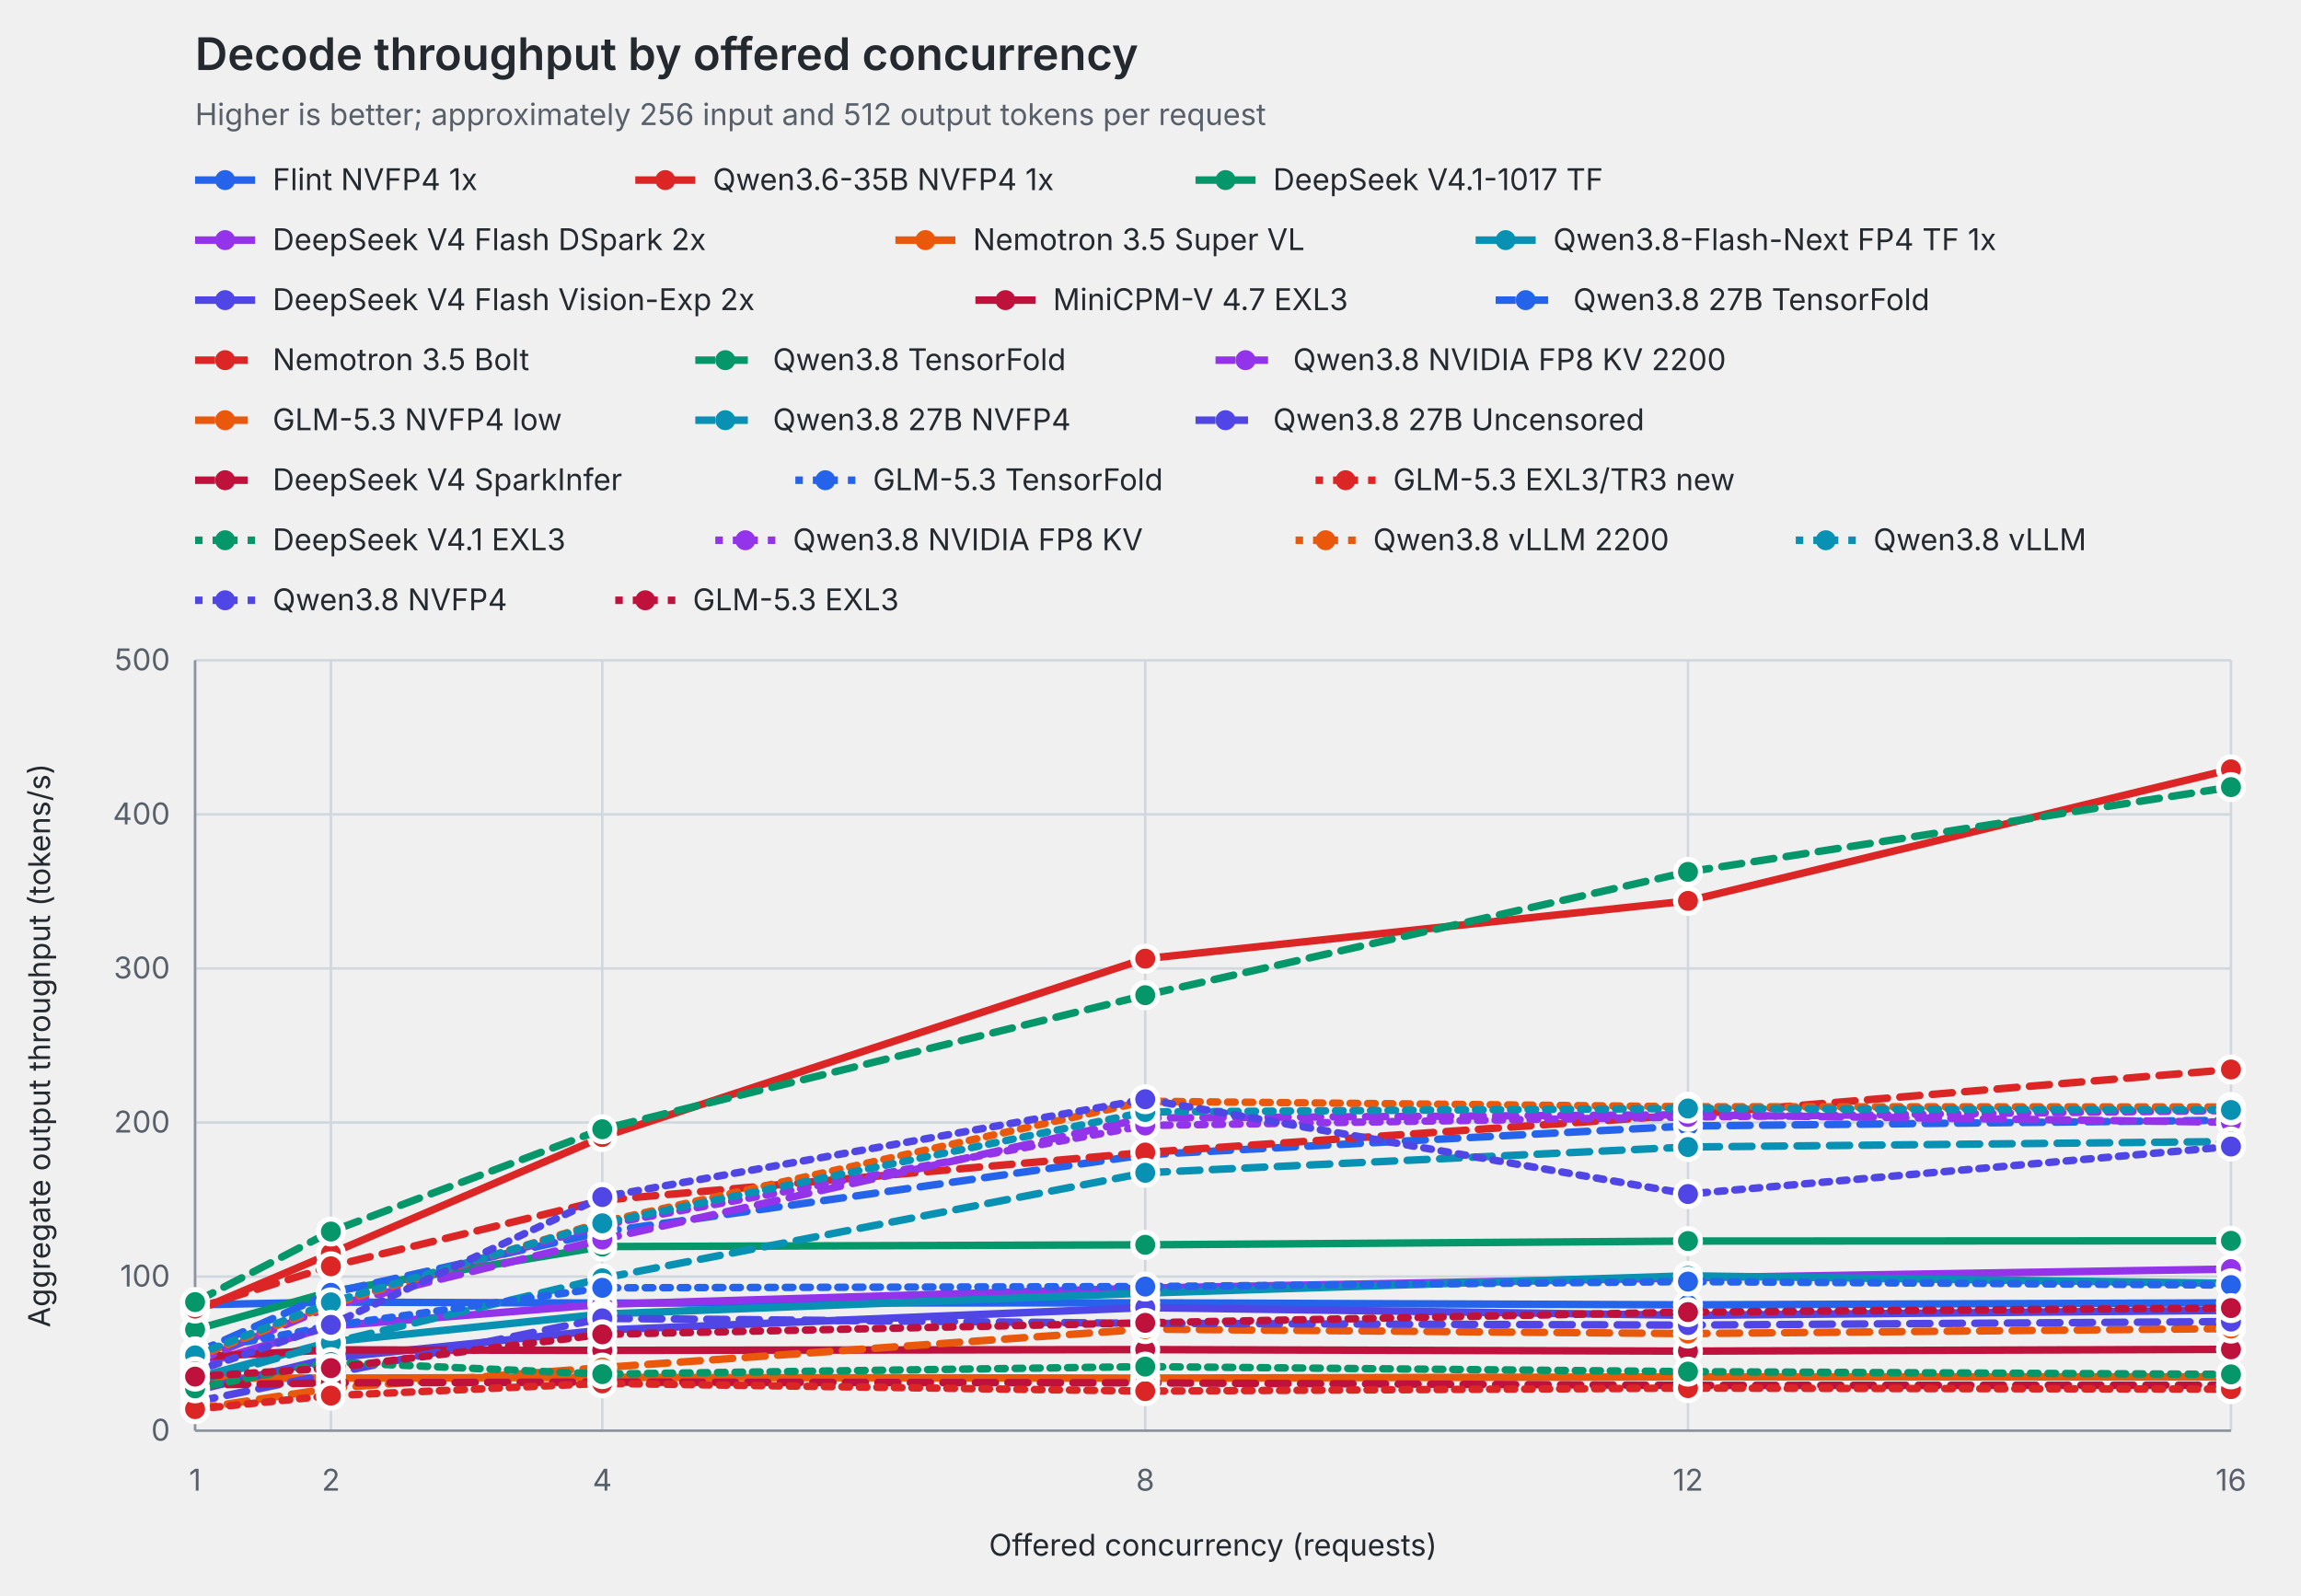
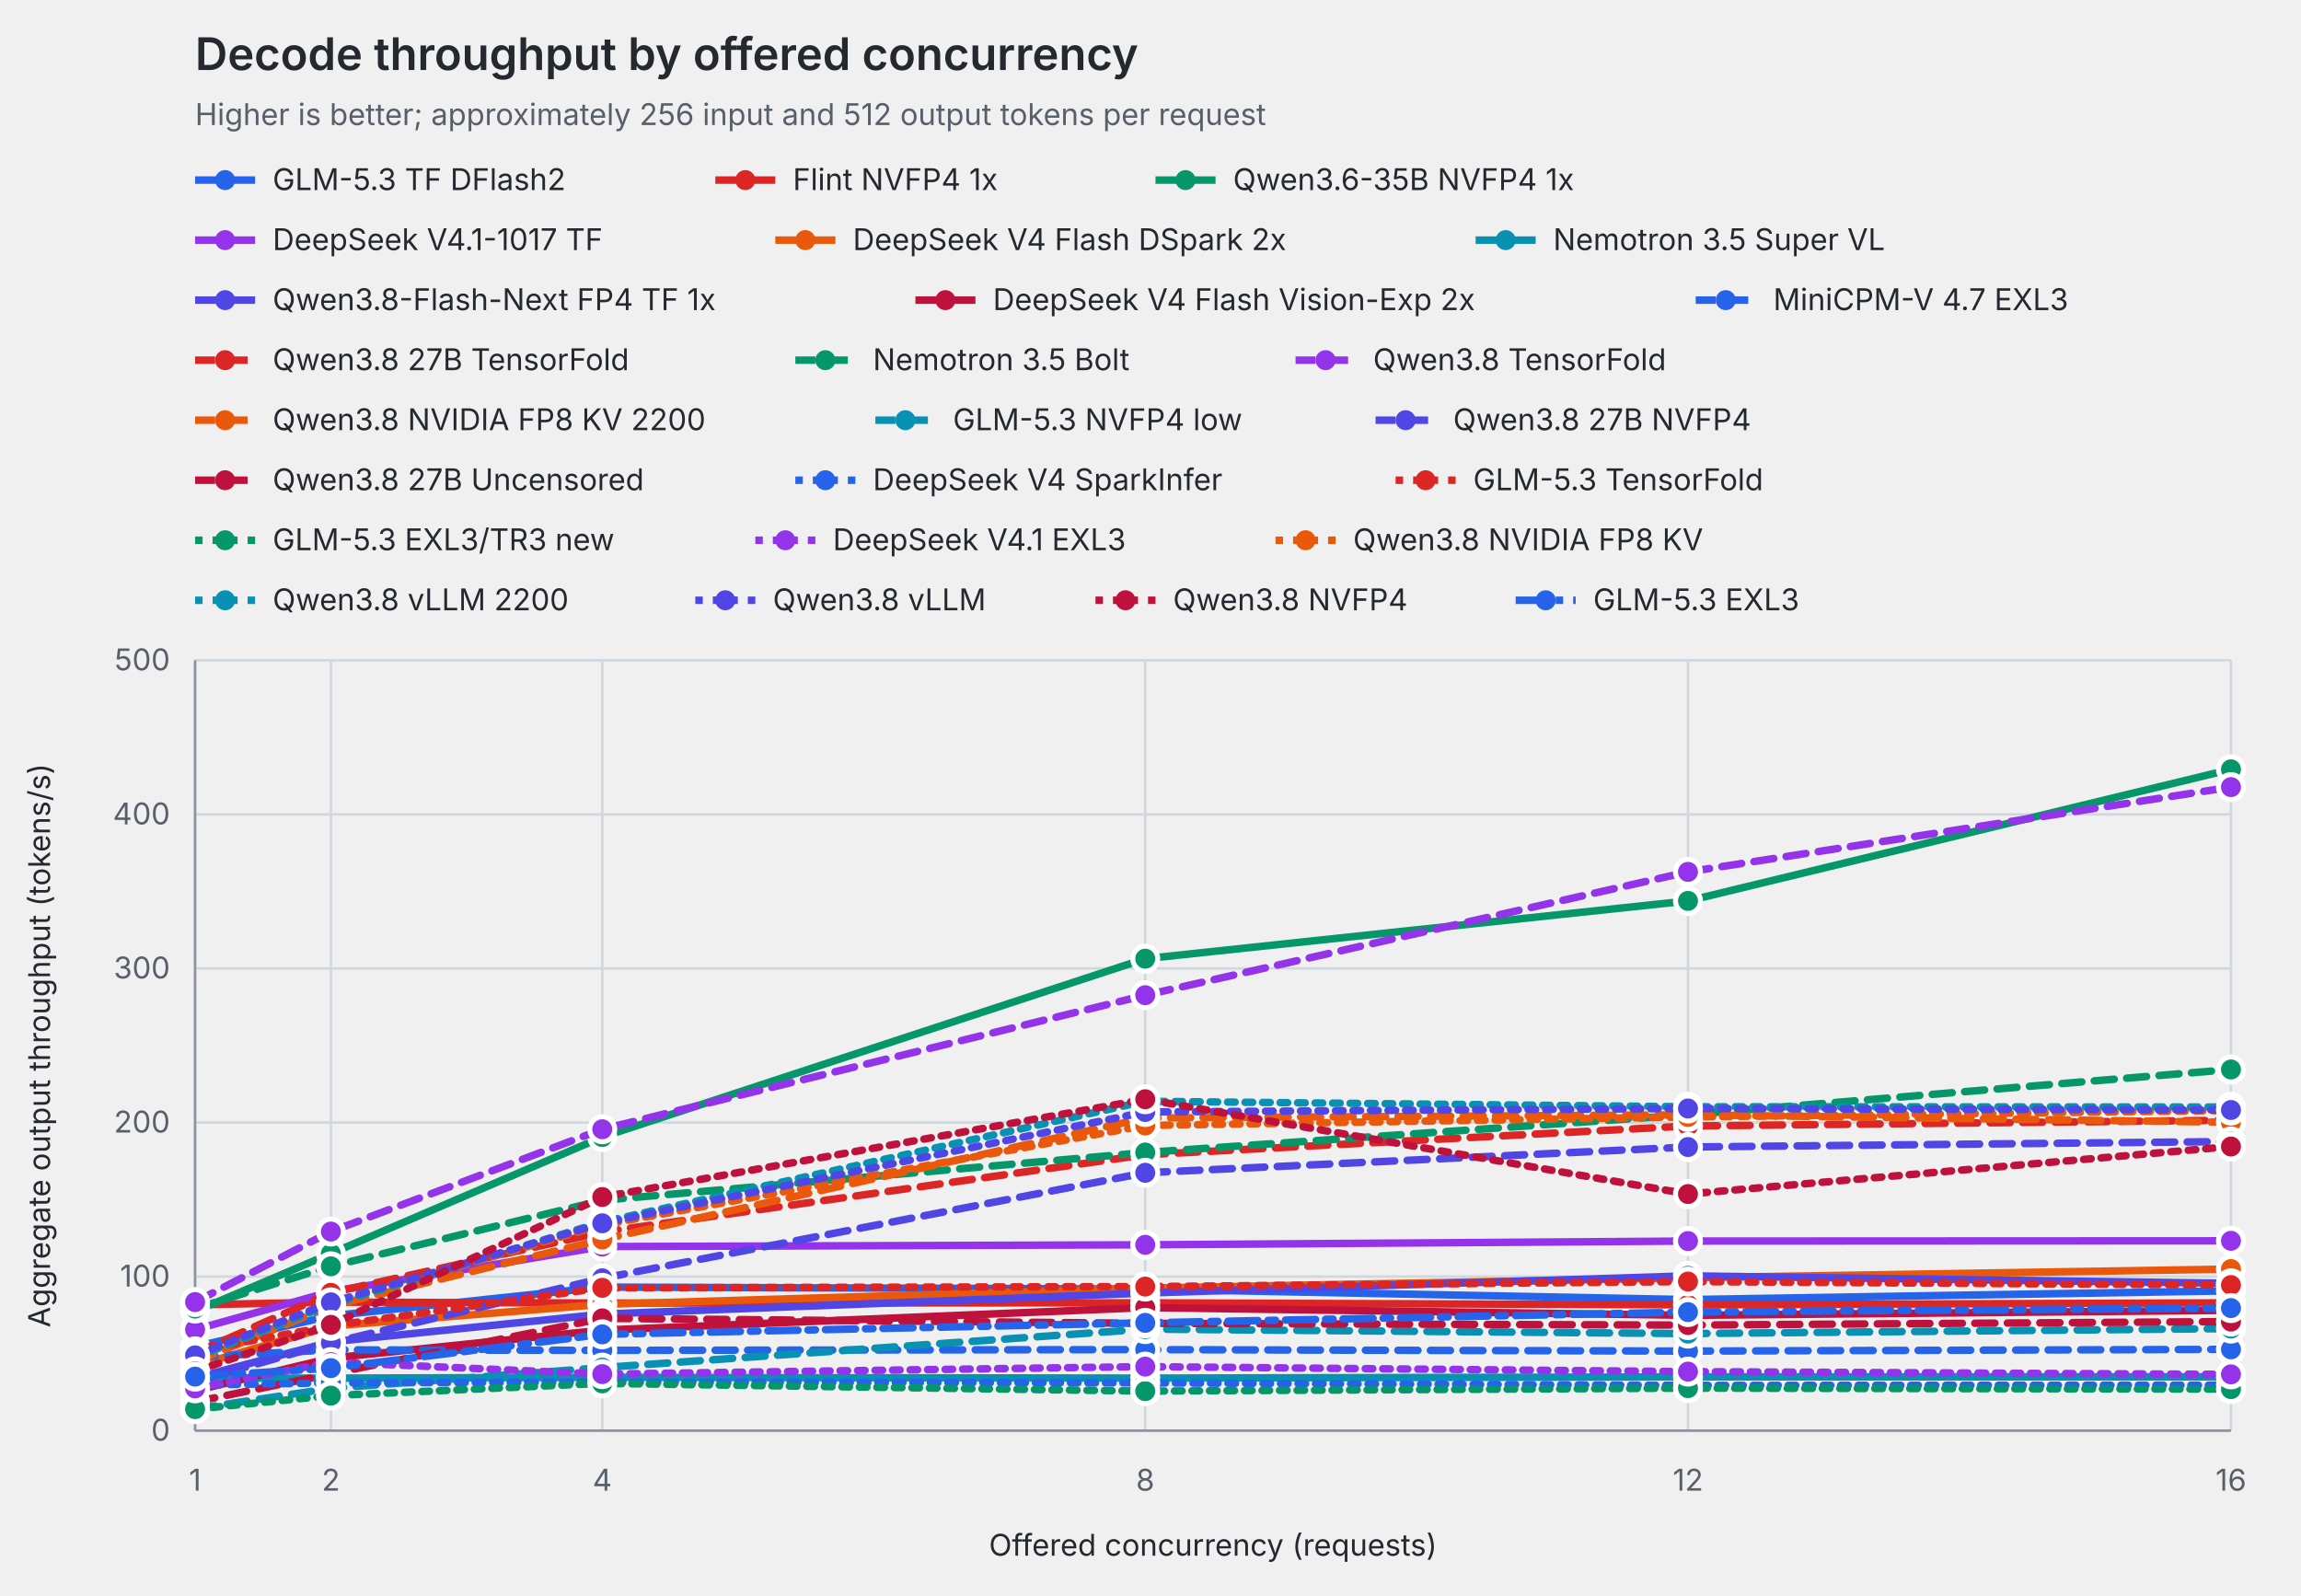
<svg xmlns="http://www.w3.org/2000/svg" width="920" height="638" viewBox="0 0 920 638" role="img" aria-labelledby="title desc">
  <style>
    :root { color-scheme: light dark; }
    text { font-family: ui-sans-serif, system-ui, -apple-system, BlinkMacSystemFont, "Segoe UI", sans-serif; fill: #24292f; font-size: 12px; }
    .title { font-size: 18px; font-weight: 600; }
    .subtitle, .tick { fill: #57606a; }
    .grid { stroke: #d0d7de; stroke-width: 1; }
    .axis { stroke: #8c959f; stroke-width: 1; }
    .series { fill: none; stroke-width: 3; stroke-linejoin: round; stroke-linecap: round; }
    .marker { stroke: #ffffff; stroke-width: 2; }
    @media (prefers-color-scheme: dark) {
      text { fill: #f0f6fc; }
      .subtitle, .tick { fill: #8c959f; }
      .grid { stroke: #30363d; }
      .axis { stroke: #6e7681; }
      .marker { stroke: #0d1117; }
    }
  </style>
  <text class="title" x="78" y="28">Decode throughput by offered concurrency</text>
  <text class="subtitle" x="78" y="50">Higher is better; approximately 256 input and 512 output tokens per request</text>
  <line x1="78" y1="72" x2="102" y2="72" stroke="#2563eb" stroke-width="3" stroke-dasharray="" />
  <circle cx="90" cy="72" r="4" fill="#2563eb" />
-   <text x="109" y="76">Flint NVFP4 1x</text>
-   <line x1="254" y1="72" x2="278" y2="72" stroke="#dc2626" stroke-width="3" stroke-dasharray="" />
-   <circle cx="266" cy="72" r="4" fill="#dc2626" />
-   <text x="285" y="76">Qwen3.6-35B NVFP4 1x</text>
-   <line x1="478" y1="72" x2="502" y2="72" stroke="#059669" stroke-width="3" stroke-dasharray="" />
-   <circle cx="490" cy="72" r="4" fill="#059669" />
-   <text x="509" y="76">DeepSeek V4.1-1017 TF</text>
+   <text x="109" y="76">GLM-5.3 TF DFlash2</text>
+   <line x1="286" y1="72" x2="310" y2="72" stroke="#dc2626" stroke-width="3" stroke-dasharray="" />
+   <circle cx="298" cy="72" r="4" fill="#dc2626" />
+   <text x="317" y="76">Flint NVFP4 1x</text>
+   <line x1="462" y1="72" x2="486" y2="72" stroke="#059669" stroke-width="3" stroke-dasharray="" />
+   <circle cx="474" cy="72" r="4" fill="#059669" />
+   <text x="493" y="76">Qwen3.6-35B NVFP4 1x</text>
  <line x1="78" y1="96" x2="102" y2="96" stroke="#9333ea" stroke-width="3" stroke-dasharray="" />
  <circle cx="90" cy="96" r="4" fill="#9333ea" />
-   <text x="109" y="100">DeepSeek V4 Flash DSpark 2x</text>
-   <line x1="358" y1="96" x2="382" y2="96" stroke="#ea580c" stroke-width="3" stroke-dasharray="" />
-   <circle cx="370" cy="96" r="4" fill="#ea580c" />
-   <text x="389" y="100">Nemotron 3.5 Super VL</text>
+   <text x="109" y="100">DeepSeek V4.1-1017 TF</text>
+   <line x1="310" y1="96" x2="334" y2="96" stroke="#ea580c" stroke-width="3" stroke-dasharray="" />
+   <circle cx="322" cy="96" r="4" fill="#ea580c" />
+   <text x="341" y="100">DeepSeek V4 Flash DSpark 2x</text>
  <line x1="590" y1="96" x2="614" y2="96" stroke="#0891b2" stroke-width="3" stroke-dasharray="" />
  <circle cx="602" cy="96" r="4" fill="#0891b2" />
-   <text x="621" y="100">Qwen3.8-Flash-Next FP4 TF 1x</text>
+   <text x="621" y="100">Nemotron 3.5 Super VL</text>
  <line x1="78" y1="120" x2="102" y2="120" stroke="#4f46e5" stroke-width="3" stroke-dasharray="" />
  <circle cx="90" cy="120" r="4" fill="#4f46e5" />
-   <text x="109" y="124">DeepSeek V4 Flash Vision-Exp 2x</text>
-   <line x1="390" y1="120" x2="414" y2="120" stroke="#be123c" stroke-width="3" stroke-dasharray="" />
-   <circle cx="402" cy="120" r="4" fill="#be123c" />
-   <text x="421" y="124">MiniCPM-V 4.7 EXL3</text>
-   <line x1="598" y1="120" x2="622" y2="120" stroke="#2563eb" stroke-width="3" stroke-dasharray="8 5" />
-   <circle cx="610" cy="120" r="4" fill="#2563eb" />
-   <text x="629" y="124">Qwen3.8 27B TensorFold</text>
+   <text x="109" y="124">Qwen3.8-Flash-Next FP4 TF 1x</text>
+   <line x1="366" y1="120" x2="390" y2="120" stroke="#be123c" stroke-width="3" stroke-dasharray="" />
+   <circle cx="378" cy="120" r="4" fill="#be123c" />
+   <text x="397" y="124">DeepSeek V4 Flash Vision-Exp 2x</text>
+   <line x1="678" y1="120" x2="702" y2="120" stroke="#2563eb" stroke-width="3" stroke-dasharray="8 5" />
+   <circle cx="690" cy="120" r="4" fill="#2563eb" />
+   <text x="709" y="124">MiniCPM-V 4.7 EXL3</text>
  <line x1="78" y1="144" x2="102" y2="144" stroke="#dc2626" stroke-width="3" stroke-dasharray="8 5" />
  <circle cx="90" cy="144" r="4" fill="#dc2626" />
-   <text x="109" y="148">Nemotron 3.5 Bolt</text>
-   <line x1="278" y1="144" x2="302" y2="144" stroke="#059669" stroke-width="3" stroke-dasharray="8 5" />
-   <circle cx="290" cy="144" r="4" fill="#059669" />
-   <text x="309" y="148">Qwen3.8 TensorFold</text>
-   <line x1="486" y1="144" x2="510" y2="144" stroke="#9333ea" stroke-width="3" stroke-dasharray="8 5" />
-   <circle cx="498" cy="144" r="4" fill="#9333ea" />
-   <text x="517" y="148">Qwen3.8 NVIDIA FP8 KV 2200</text>
+   <text x="109" y="148">Qwen3.8 27B TensorFold</text>
+   <line x1="318" y1="144" x2="342" y2="144" stroke="#059669" stroke-width="3" stroke-dasharray="8 5" />
+   <circle cx="330" cy="144" r="4" fill="#059669" />
+   <text x="349" y="148">Nemotron 3.5 Bolt</text>
+   <line x1="518" y1="144" x2="542" y2="144" stroke="#9333ea" stroke-width="3" stroke-dasharray="8 5" />
+   <circle cx="530" cy="144" r="4" fill="#9333ea" />
+   <text x="549" y="148">Qwen3.8 TensorFold</text>
  <line x1="78" y1="168" x2="102" y2="168" stroke="#ea580c" stroke-width="3" stroke-dasharray="8 5" />
  <circle cx="90" cy="168" r="4" fill="#ea580c" />
-   <text x="109" y="172">GLM-5.3 NVFP4 low</text>
-   <line x1="278" y1="168" x2="302" y2="168" stroke="#0891b2" stroke-width="3" stroke-dasharray="8 5" />
-   <circle cx="290" cy="168" r="4" fill="#0891b2" />
-   <text x="309" y="172">Qwen3.8 27B NVFP4</text>
-   <line x1="478" y1="168" x2="502" y2="168" stroke="#4f46e5" stroke-width="3" stroke-dasharray="8 5" />
-   <circle cx="490" cy="168" r="4" fill="#4f46e5" />
-   <text x="509" y="172">Qwen3.8 27B Uncensored</text>
+   <text x="109" y="172">Qwen3.8 NVIDIA FP8 KV 2200</text>
+   <line x1="350" y1="168" x2="374" y2="168" stroke="#0891b2" stroke-width="3" stroke-dasharray="8 5" />
+   <circle cx="362" cy="168" r="4" fill="#0891b2" />
+   <text x="381" y="172">GLM-5.3 NVFP4 low</text>
+   <line x1="550" y1="168" x2="574" y2="168" stroke="#4f46e5" stroke-width="3" stroke-dasharray="8 5" />
+   <circle cx="562" cy="168" r="4" fill="#4f46e5" />
+   <text x="581" y="172">Qwen3.8 27B NVFP4</text>
  <line x1="78" y1="192" x2="102" y2="192" stroke="#be123c" stroke-width="3" stroke-dasharray="8 5" />
  <circle cx="90" cy="192" r="4" fill="#be123c" />
-   <text x="109" y="196">DeepSeek V4 SparkInfer</text>
+   <text x="109" y="196">Qwen3.8 27B Uncensored</text>
  <line x1="318" y1="192" x2="342" y2="192" stroke="#2563eb" stroke-width="3" stroke-dasharray="3 4" />
  <circle cx="330" cy="192" r="4" fill="#2563eb" />
-   <text x="349" y="196">GLM-5.3 TensorFold</text>
-   <line x1="526" y1="192" x2="550" y2="192" stroke="#dc2626" stroke-width="3" stroke-dasharray="3 4" />
-   <circle cx="538" cy="192" r="4" fill="#dc2626" />
-   <text x="557" y="196">GLM-5.3 EXL3/TR3 new</text>
+   <text x="349" y="196">DeepSeek V4 SparkInfer</text>
+   <line x1="558" y1="192" x2="582" y2="192" stroke="#dc2626" stroke-width="3" stroke-dasharray="3 4" />
+   <circle cx="570" cy="192" r="4" fill="#dc2626" />
+   <text x="589" y="196">GLM-5.3 TensorFold</text>
  <line x1="78" y1="216" x2="102" y2="216" stroke="#059669" stroke-width="3" stroke-dasharray="3 4" />
  <circle cx="90" cy="216" r="4" fill="#059669" />
-   <text x="109" y="220">DeepSeek V4.1 EXL3</text>
-   <line x1="286" y1="216" x2="310" y2="216" stroke="#9333ea" stroke-width="3" stroke-dasharray="3 4" />
-   <circle cx="298" cy="216" r="4" fill="#9333ea" />
-   <text x="317" y="220">Qwen3.8 NVIDIA FP8 KV</text>
-   <line x1="518" y1="216" x2="542" y2="216" stroke="#ea580c" stroke-width="3" stroke-dasharray="3 4" />
-   <circle cx="530" cy="216" r="4" fill="#ea580c" />
-   <text x="549" y="220">Qwen3.8 vLLM 2200</text>
-   <line x1="718" y1="216" x2="742" y2="216" stroke="#0891b2" stroke-width="3" stroke-dasharray="3 4" />
-   <circle cx="730" cy="216" r="4" fill="#0891b2" />
-   <text x="749" y="220">Qwen3.8 vLLM</text>
-   <line x1="78" y1="240" x2="102" y2="240" stroke="#4f46e5" stroke-width="3" stroke-dasharray="3 4" />
-   <circle cx="90" cy="240" r="4" fill="#4f46e5" />
-   <text x="109" y="244">Qwen3.8 NVFP4</text>
-   <line x1="246" y1="240" x2="270" y2="240" stroke="#be123c" stroke-width="3" stroke-dasharray="3 4" />
-   <circle cx="258" cy="240" r="4" fill="#be123c" />
-   <text x="277" y="244">GLM-5.3 EXL3</text>
+   <text x="109" y="220">GLM-5.3 EXL3/TR3 new</text>
+   <line x1="302" y1="216" x2="326" y2="216" stroke="#9333ea" stroke-width="3" stroke-dasharray="3 4" />
+   <circle cx="314" cy="216" r="4" fill="#9333ea" />
+   <text x="333" y="220">DeepSeek V4.1 EXL3</text>
+   <line x1="510" y1="216" x2="534" y2="216" stroke="#ea580c" stroke-width="3" stroke-dasharray="3 4" />
+   <circle cx="522" cy="216" r="4" fill="#ea580c" />
+   <text x="541" y="220">Qwen3.8 NVIDIA FP8 KV</text>
+   <line x1="78" y1="240" x2="102" y2="240" stroke="#0891b2" stroke-width="3" stroke-dasharray="3 4" />
+   <circle cx="90" cy="240" r="4" fill="#0891b2" />
+   <text x="109" y="244">Qwen3.8 vLLM 2200</text>
+   <line x1="278" y1="240" x2="302" y2="240" stroke="#4f46e5" stroke-width="3" stroke-dasharray="3 4" />
+   <circle cx="290" cy="240" r="4" fill="#4f46e5" />
+   <text x="309" y="244">Qwen3.8 vLLM</text>
+   <line x1="438" y1="240" x2="462" y2="240" stroke="#be123c" stroke-width="3" stroke-dasharray="3 4" />
+   <circle cx="450" cy="240" r="4" fill="#be123c" />
+   <text x="469" y="244">Qwen3.8 NVFP4</text>
+   <line x1="606" y1="240" x2="630" y2="240" stroke="#2563eb" stroke-width="3" stroke-dasharray="12 4 3 4" />
+   <circle cx="618" cy="240" r="4" fill="#2563eb" />
+   <text x="637" y="244">GLM-5.3 EXL3</text>
  <line class="grid" x1="78" y1="572.0" x2="892" y2="572.0" />
  <text class="tick" x="68" y="576.0" text-anchor="end">0</text>
  <line class="grid" x1="78" y1="510.4" x2="892" y2="510.4" />
  <text class="tick" x="68" y="514.4" text-anchor="end">100</text>
  <line class="grid" x1="78" y1="448.8" x2="892" y2="448.8" />
  <text class="tick" x="68" y="452.8" text-anchor="end">200</text>
  <line class="grid" x1="78" y1="387.2" x2="892" y2="387.2" />
  <text class="tick" x="68" y="391.2" text-anchor="end">300</text>
  <line class="grid" x1="78" y1="325.6" x2="892" y2="325.6" />
  <text class="tick" x="68" y="329.6" text-anchor="end">400</text>
  <line class="grid" x1="78" y1="264.0" x2="892" y2="264.0" />
  <text class="tick" x="68" y="268.0" text-anchor="end">500</text>
  <line class="grid" x1="78.0" y1="264" x2="78.0" y2="572" />
  <text class="tick" x="78.0" y="596" text-anchor="middle">1</text>
  <line class="grid" x1="132.3" y1="264" x2="132.3" y2="572" />
  <text class="tick" x="132.3" y="596" text-anchor="middle">2</text>
  <line class="grid" x1="240.8" y1="264" x2="240.8" y2="572" />
  <text class="tick" x="240.8" y="596" text-anchor="middle">4</text>
  <line class="grid" x1="457.9" y1="264" x2="457.9" y2="572" />
  <text class="tick" x="457.9" y="596" text-anchor="middle">8</text>
  <line class="grid" x1="674.9" y1="264" x2="674.9" y2="572" />
  <text class="tick" x="674.9" y="596" text-anchor="middle">12</text>
  <line class="grid" x1="892.0" y1="264" x2="892.0" y2="572" />
  <text class="tick" x="892.0" y="596" text-anchor="middle">16</text>
  <line class="axis" x1="78" y1="572" x2="892" y2="572" />
  <line class="axis" x1="78" y1="264" x2="78" y2="572" />
  <text x="485.0" y="622" text-anchor="middle">Offered concurrency (requests)</text>
  <text transform="translate(20 418.0) rotate(-90)" text-anchor="middle">Aggregate output throughput (tokens/s)</text>
-   <path class="series" d="M 78.0 521.7 L 132.3 520.6 L 240.8 521.0 L 457.9 520.9 L 674.9 521.7 L 892.0 520.9" stroke="#2563eb" stroke-dasharray="" />
-   <circle class="marker" cx="78.0" cy="521.7" r="5" fill="#2563eb" />
-   <circle class="marker" cx="132.3" cy="520.6" r="5" fill="#2563eb" />
-   <circle class="marker" cx="240.8" cy="521.0" r="5" fill="#2563eb" />
-   <circle class="marker" cx="457.9" cy="520.9" r="5" fill="#2563eb" />
-   <circle class="marker" cx="674.9" cy="521.7" r="5" fill="#2563eb" />
-   <circle class="marker" cx="892.0" cy="520.9" r="5" fill="#2563eb" />
-   <path class="series" d="M 78.0 524.3 L 132.3 501.2 L 240.8 454.6 L 457.9 383.3 L 674.9 360.2 L 892.0 307.6" stroke="#dc2626" stroke-dasharray="" />
-   <circle class="marker" cx="78.0" cy="524.3" r="5" fill="#dc2626" />
-   <circle class="marker" cx="132.3" cy="501.2" r="5" fill="#dc2626" />
-   <circle class="marker" cx="240.8" cy="454.6" r="5" fill="#dc2626" />
-   <circle class="marker" cx="457.9" cy="383.3" r="5" fill="#dc2626" />
-   <circle class="marker" cx="674.9" cy="360.2" r="5" fill="#dc2626" />
-   <circle class="marker" cx="892.0" cy="307.6" r="5" fill="#dc2626" />
-   <path class="series" d="M 78.0 531.6 L 132.3 516.4 L 240.8 498.4 L 457.9 497.7 L 674.9 496.2 L 892.0 496.1" stroke="#059669" stroke-dasharray="" />
-   <circle class="marker" cx="78.0" cy="531.6" r="5" fill="#059669" />
-   <circle class="marker" cx="132.3" cy="516.4" r="5" fill="#059669" />
-   <circle class="marker" cx="240.8" cy="498.4" r="5" fill="#059669" />
-   <circle class="marker" cx="457.9" cy="497.7" r="5" fill="#059669" />
-   <circle class="marker" cx="674.9" cy="496.2" r="5" fill="#059669" />
-   <circle class="marker" cx="892.0" cy="496.1" r="5" fill="#059669" />
-   <path class="series" d="M 78.0 546.1 L 132.3 530.2 L 240.8 521.5 L 457.9 515.0 L 674.9 510.9 L 892.0 507.4" stroke="#9333ea" stroke-dasharray="" />
-   <circle class="marker" cx="78.0" cy="546.1" r="5" fill="#9333ea" />
-   <circle class="marker" cx="132.3" cy="530.2" r="5" fill="#9333ea" />
-   <circle class="marker" cx="240.8" cy="521.5" r="5" fill="#9333ea" />
-   <circle class="marker" cx="457.9" cy="515.0" r="5" fill="#9333ea" />
-   <circle class="marker" cx="674.9" cy="510.9" r="5" fill="#9333ea" />
-   <circle class="marker" cx="892.0" cy="507.4" r="5" fill="#9333ea" />
-   <path class="series" d="M 78.0 551.0 L 132.3 551.0 L 240.8 550.7 L 457.9 551.0 L 674.9 550.5 L 892.0 550.5" stroke="#ea580c" stroke-dasharray="" />
-   <circle class="marker" cx="78.0" cy="551.0" r="5" fill="#ea580c" />
-   <circle class="marker" cx="132.3" cy="551.0" r="5" fill="#ea580c" />
-   <circle class="marker" cx="240.8" cy="550.7" r="5" fill="#ea580c" />
-   <circle class="marker" cx="457.9" cy="551.0" r="5" fill="#ea580c" />
-   <circle class="marker" cx="674.9" cy="550.5" r="5" fill="#ea580c" />
-   <circle class="marker" cx="892.0" cy="550.5" r="5" fill="#ea580c" />
-   <path class="series" d="M 78.0 550.9 L 132.3 536.5 L 240.8 525.4 L 457.9 517.0 L 674.9 510.1 L 892.0 513.1" stroke="#0891b2" stroke-dasharray="" />
-   <circle class="marker" cx="78.0" cy="550.9" r="5" fill="#0891b2" />
-   <circle class="marker" cx="132.3" cy="536.5" r="5" fill="#0891b2" />
-   <circle class="marker" cx="240.8" cy="525.4" r="5" fill="#0891b2" />
-   <circle class="marker" cx="457.9" cy="517.0" r="5" fill="#0891b2" />
-   <circle class="marker" cx="674.9" cy="510.1" r="5" fill="#0891b2" />
-   <circle class="marker" cx="892.0" cy="513.1" r="5" fill="#0891b2" />
-   <path class="series" d="M 78.0 556.0 L 132.3 543.0 L 240.8 531.8 L 457.9 522.8 L 674.9 525.9 L 892.0 523.9" stroke="#4f46e5" stroke-dasharray="" />
-   <circle class="marker" cx="78.0" cy="556.0" r="5" fill="#4f46e5" />
-   <circle class="marker" cx="132.3" cy="543.0" r="5" fill="#4f46e5" />
-   <circle class="marker" cx="240.8" cy="531.8" r="5" fill="#4f46e5" />
-   <circle class="marker" cx="457.9" cy="522.8" r="5" fill="#4f46e5" />
-   <circle class="marker" cx="674.9" cy="525.9" r="5" fill="#4f46e5" />
-   <circle class="marker" cx="892.0" cy="523.9" r="5" fill="#4f46e5" />
-   <path class="series" d="M 78.0 542.6 L 132.3 539.7 L 240.8 539.9 L 457.9 539.6 L 674.9 540.2 L 892.0 539.5" stroke="#be123c" stroke-dasharray="" />
-   <circle class="marker" cx="78.0" cy="542.6" r="5" fill="#be123c" />
-   <circle class="marker" cx="132.3" cy="539.7" r="5" fill="#be123c" />
-   <circle class="marker" cx="240.8" cy="539.9" r="5" fill="#be123c" />
-   <circle class="marker" cx="457.9" cy="539.6" r="5" fill="#be123c" />
-   <circle class="marker" cx="674.9" cy="540.2" r="5" fill="#be123c" />
-   <circle class="marker" cx="892.0" cy="539.5" r="5" fill="#be123c" />
-   <path class="series" d="M 78.0 541.0 L 132.3 516.9 L 240.8 492.6 L 457.9 461.7 L 674.9 450.2 L 892.0 447.9" stroke="#2563eb" stroke-dasharray="8 5" />
-   <circle class="marker" cx="78.0" cy="541.0" r="5" fill="#2563eb" />
-   <circle class="marker" cx="132.3" cy="516.9" r="5" fill="#2563eb" />
-   <circle class="marker" cx="240.8" cy="492.6" r="5" fill="#2563eb" />
-   <circle class="marker" cx="457.9" cy="461.7" r="5" fill="#2563eb" />
-   <circle class="marker" cx="674.9" cy="450.2" r="5" fill="#2563eb" />
-   <circle class="marker" cx="892.0" cy="447.9" r="5" fill="#2563eb" />
-   <path class="series" d="M 78.0 523.2 L 132.3 506.3 L 240.8 479.9 L 457.9 460.8 L 674.9 445.7 L 892.0 427.6" stroke="#dc2626" stroke-dasharray="8 5" />
-   <circle class="marker" cx="78.0" cy="523.2" r="5" fill="#dc2626" />
-   <circle class="marker" cx="132.3" cy="506.3" r="5" fill="#dc2626" />
-   <circle class="marker" cx="240.8" cy="479.9" r="5" fill="#dc2626" />
-   <circle class="marker" cx="457.9" cy="460.8" r="5" fill="#dc2626" />
-   <circle class="marker" cx="674.9" cy="445.7" r="5" fill="#dc2626" />
-   <circle class="marker" cx="892.0" cy="427.6" r="5" fill="#dc2626" />
-   <path class="series" d="M 78.0 520.6 L 132.3 492.4 L 240.8 451.5 L 457.9 397.9 L 674.9 348.6 L 892.0 314.7" stroke="#059669" stroke-dasharray="8 5" />
-   <circle class="marker" cx="78.0" cy="520.6" r="5" fill="#059669" />
-   <circle class="marker" cx="132.3" cy="492.4" r="5" fill="#059669" />
-   <circle class="marker" cx="240.8" cy="451.5" r="5" fill="#059669" />
-   <circle class="marker" cx="457.9" cy="397.9" r="5" fill="#059669" />
-   <circle class="marker" cx="674.9" cy="348.6" r="5" fill="#059669" />
-   <circle class="marker" cx="892.0" cy="314.7" r="5" fill="#059669" />
-   <path class="series" d="M 78.0 544.5 L 132.3 522.2 L 240.8 495.6 L 457.9 447.0 L 674.9 445.7 L 892.0 448.7" stroke="#9333ea" stroke-dasharray="8 5" />
-   <circle class="marker" cx="78.0" cy="544.5" r="5" fill="#9333ea" />
-   <circle class="marker" cx="132.3" cy="522.2" r="5" fill="#9333ea" />
-   <circle class="marker" cx="240.8" cy="495.6" r="5" fill="#9333ea" />
-   <circle class="marker" cx="457.9" cy="447.0" r="5" fill="#9333ea" />
-   <circle class="marker" cx="674.9" cy="445.7" r="5" fill="#9333ea" />
-   <circle class="marker" cx="892.0" cy="448.7" r="5" fill="#9333ea" />
-   <path class="series" d="M 78.0 563.3 L 132.3 555.1 L 240.8 546.8 L 457.9 531.4 L 674.9 533.2 L 892.0 531.2" stroke="#ea580c" stroke-dasharray="8 5" />
-   <circle class="marker" cx="78.0" cy="563.3" r="5" fill="#ea580c" />
-   <circle class="marker" cx="132.3" cy="555.1" r="5" fill="#ea580c" />
-   <circle class="marker" cx="240.8" cy="546.8" r="5" fill="#ea580c" />
-   <circle class="marker" cx="457.9" cy="531.4" r="5" fill="#ea580c" />
-   <circle class="marker" cx="674.9" cy="533.2" r="5" fill="#ea580c" />
-   <circle class="marker" cx="892.0" cy="531.2" r="5" fill="#ea580c" />
-   <path class="series" d="M 78.0 552.4 L 132.3 536.9 L 240.8 511.1 L 457.9 468.9 L 674.9 458.6 L 892.0 456.4" stroke="#0891b2" stroke-dasharray="8 5" />
-   <circle class="marker" cx="78.0" cy="552.4" r="5" fill="#0891b2" />
-   <circle class="marker" cx="132.3" cy="536.9" r="5" fill="#0891b2" />
-   <circle class="marker" cx="240.8" cy="511.1" r="5" fill="#0891b2" />
-   <circle class="marker" cx="457.9" cy="468.9" r="5" fill="#0891b2" />
-   <circle class="marker" cx="674.9" cy="458.6" r="5" fill="#0891b2" />
-   <circle class="marker" cx="892.0" cy="456.4" r="5" fill="#0891b2" />
-   <path class="series" d="M 78.0 560.5 L 132.3 549.3 L 240.8 527.1 L 457.9 529.1 L 674.9 529.8 L 892.0 528.4" stroke="#4f46e5" stroke-dasharray="8 5" />
-   <circle class="marker" cx="78.0" cy="560.5" r="5" fill="#4f46e5" />
-   <circle class="marker" cx="132.3" cy="549.3" r="5" fill="#4f46e5" />
-   <circle class="marker" cx="240.8" cy="527.1" r="5" fill="#4f46e5" />
-   <circle class="marker" cx="457.9" cy="529.1" r="5" fill="#4f46e5" />
-   <circle class="marker" cx="674.9" cy="529.8" r="5" fill="#4f46e5" />
-   <circle class="marker" cx="892.0" cy="528.4" r="5" fill="#4f46e5" />
-   <path class="series" d="M 78.0 553.8 L 132.3 552.9 L 240.8 552.6 L 457.9 552.9 L 674.9 553.9 L 892.0 553.8" stroke="#be123c" stroke-dasharray="8 5" />
-   <circle class="marker" cx="78.0" cy="553.8" r="5" fill="#be123c" />
-   <circle class="marker" cx="132.3" cy="552.9" r="5" fill="#be123c" />
-   <circle class="marker" cx="240.8" cy="552.6" r="5" fill="#be123c" />
-   <circle class="marker" cx="457.9" cy="552.9" r="5" fill="#be123c" />
-   <circle class="marker" cx="674.9" cy="553.9" r="5" fill="#be123c" />
-   <circle class="marker" cx="892.0" cy="553.8" r="5" fill="#be123c" />
-   <path class="series" d="M 78.0 540.3 L 132.3 530.1 L 240.8 514.9 L 457.9 514.4 L 674.9 512.4 L 892.0 513.8" stroke="#2563eb" stroke-dasharray="3 4" />
-   <circle class="marker" cx="78.0" cy="540.3" r="5" fill="#2563eb" />
-   <circle class="marker" cx="132.3" cy="530.1" r="5" fill="#2563eb" />
-   <circle class="marker" cx="240.8" cy="514.9" r="5" fill="#2563eb" />
-   <circle class="marker" cx="457.9" cy="514.4" r="5" fill="#2563eb" />
-   <circle class="marker" cx="674.9" cy="512.4" r="5" fill="#2563eb" />
-   <circle class="marker" cx="892.0" cy="513.8" r="5" fill="#2563eb" />
-   <path class="series" d="M 78.0 563.4 L 132.3 558.0 L 240.8 553.1 L 457.9 556.2 L 674.9 555.0 L 892.0 555.4" stroke="#dc2626" stroke-dasharray="3 4" />
-   <circle class="marker" cx="78.0" cy="563.4" r="5" fill="#dc2626" />
-   <circle class="marker" cx="132.3" cy="558.0" r="5" fill="#dc2626" />
-   <circle class="marker" cx="240.8" cy="553.1" r="5" fill="#dc2626" />
-   <circle class="marker" cx="457.9" cy="556.2" r="5" fill="#dc2626" />
-   <circle class="marker" cx="674.9" cy="555.0" r="5" fill="#dc2626" />
-   <circle class="marker" cx="892.0" cy="555.4" r="5" fill="#dc2626" />
-   <path class="series" d="M 78.0 555.1 L 132.3 544.6 L 240.8 549.4 L 457.9 546.4 L 674.9 548.4 L 892.0 549.5" stroke="#059669" stroke-dasharray="3 4" />
-   <circle class="marker" cx="78.0" cy="555.1" r="5" fill="#059669" />
-   <circle class="marker" cx="132.3" cy="544.6" r="5" fill="#059669" />
-   <circle class="marker" cx="240.8" cy="549.4" r="5" fill="#059669" />
-   <circle class="marker" cx="457.9" cy="546.4" r="5" fill="#059669" />
-   <circle class="marker" cx="674.9" cy="548.4" r="5" fill="#059669" />
-   <circle class="marker" cx="892.0" cy="549.5" r="5" fill="#059669" />
-   <path class="series" d="M 78.0 542.8 L 132.3 521.2 L 240.8 489.8 L 457.9 450.0 L 674.9 446.6 L 892.0 444.0" stroke="#9333ea" stroke-dasharray="3 4" />
-   <circle class="marker" cx="78.0" cy="542.8" r="5" fill="#9333ea" />
-   <circle class="marker" cx="132.3" cy="521.2" r="5" fill="#9333ea" />
-   <circle class="marker" cx="240.8" cy="489.8" r="5" fill="#9333ea" />
-   <circle class="marker" cx="457.9" cy="450.0" r="5" fill="#9333ea" />
-   <circle class="marker" cx="674.9" cy="446.6" r="5" fill="#9333ea" />
-   <circle class="marker" cx="892.0" cy="444.0" r="5" fill="#9333ea" />
-   <path class="series" d="M 78.0 542.7 L 132.3 521.6 L 240.8 488.6 L 457.9 440.3 L 674.9 442.5 L 892.0 442.6" stroke="#ea580c" stroke-dasharray="3 4" />
-   <circle class="marker" cx="78.0" cy="542.7" r="5" fill="#ea580c" />
-   <circle class="marker" cx="132.3" cy="521.6" r="5" fill="#ea580c" />
-   <circle class="marker" cx="240.8" cy="488.6" r="5" fill="#ea580c" />
-   <circle class="marker" cx="457.9" cy="440.3" r="5" fill="#ea580c" />
-   <circle class="marker" cx="674.9" cy="442.5" r="5" fill="#ea580c" />
-   <circle class="marker" cx="892.0" cy="442.6" r="5" fill="#ea580c" />
-   <path class="series" d="M 78.0 541.9 L 132.3 520.7 L 240.8 489.1 L 457.9 444.6 L 674.9 443.2 L 892.0 443.8" stroke="#0891b2" stroke-dasharray="3 4" />
-   <circle class="marker" cx="78.0" cy="541.9" r="5" fill="#0891b2" />
-   <circle class="marker" cx="132.3" cy="520.7" r="5" fill="#0891b2" />
-   <circle class="marker" cx="240.8" cy="489.1" r="5" fill="#0891b2" />
-   <circle class="marker" cx="457.9" cy="444.6" r="5" fill="#0891b2" />
-   <circle class="marker" cx="674.9" cy="443.2" r="5" fill="#0891b2" />
-   <circle class="marker" cx="892.0" cy="443.8" r="5" fill="#0891b2" />
-   <path class="series" d="M 78.0 548.3 L 132.3 529.7 L 240.8 478.6 L 457.9 439.5 L 674.9 477.4 L 892.0 458.4" stroke="#4f46e5" stroke-dasharray="3 4" />
-   <circle class="marker" cx="78.0" cy="548.3" r="5" fill="#4f46e5" />
-   <circle class="marker" cx="132.3" cy="529.7" r="5" fill="#4f46e5" />
-   <circle class="marker" cx="240.8" cy="478.6" r="5" fill="#4f46e5" />
-   <circle class="marker" cx="457.9" cy="439.5" r="5" fill="#4f46e5" />
-   <circle class="marker" cx="674.9" cy="477.4" r="5" fill="#4f46e5" />
-   <circle class="marker" cx="892.0" cy="458.4" r="5" fill="#4f46e5" />
-   <path class="series" d="M 78.0 550.4 L 132.3 547.0 L 240.8 533.5 L 457.9 528.9 L 674.9 524.6 L 892.0 523.0" stroke="#be123c" stroke-dasharray="3 4" />
-   <circle class="marker" cx="78.0" cy="550.4" r="5" fill="#be123c" />
-   <circle class="marker" cx="132.3" cy="547.0" r="5" fill="#be123c" />
-   <circle class="marker" cx="240.8" cy="533.5" r="5" fill="#be123c" />
-   <circle class="marker" cx="457.9" cy="528.9" r="5" fill="#be123c" />
-   <circle class="marker" cx="674.9" cy="524.6" r="5" fill="#be123c" />
-   <circle class="marker" cx="892.0" cy="523.0" r="5" fill="#be123c" />
+   <path class="series" d="M 78.0 538.4 L 132.3 526.1 L 240.8 514.6 L 457.9 515.4 L 674.9 519.6 L 892.0 516.1" stroke="#2563eb" stroke-dasharray="" />
+   <circle class="marker" cx="78.0" cy="538.4" r="5" fill="#2563eb" />
+   <circle class="marker" cx="132.3" cy="526.1" r="5" fill="#2563eb" />
+   <circle class="marker" cx="240.8" cy="514.6" r="5" fill="#2563eb" />
+   <circle class="marker" cx="457.9" cy="515.4" r="5" fill="#2563eb" />
+   <circle class="marker" cx="674.9" cy="519.6" r="5" fill="#2563eb" />
+   <circle class="marker" cx="892.0" cy="516.1" r="5" fill="#2563eb" />
+   <path class="series" d="M 78.0 521.7 L 132.3 520.6 L 240.8 521.0 L 457.9 520.9 L 674.9 521.7 L 892.0 520.9" stroke="#dc2626" stroke-dasharray="" />
+   <circle class="marker" cx="78.0" cy="521.7" r="5" fill="#dc2626" />
+   <circle class="marker" cx="132.3" cy="520.6" r="5" fill="#dc2626" />
+   <circle class="marker" cx="240.8" cy="521.0" r="5" fill="#dc2626" />
+   <circle class="marker" cx="457.9" cy="520.9" r="5" fill="#dc2626" />
+   <circle class="marker" cx="674.9" cy="521.7" r="5" fill="#dc2626" />
+   <circle class="marker" cx="892.0" cy="520.9" r="5" fill="#dc2626" />
+   <path class="series" d="M 78.0 524.3 L 132.3 501.2 L 240.8 454.6 L 457.9 383.3 L 674.9 360.2 L 892.0 307.6" stroke="#059669" stroke-dasharray="" />
+   <circle class="marker" cx="78.0" cy="524.3" r="5" fill="#059669" />
+   <circle class="marker" cx="132.3" cy="501.2" r="5" fill="#059669" />
+   <circle class="marker" cx="240.8" cy="454.6" r="5" fill="#059669" />
+   <circle class="marker" cx="457.9" cy="383.3" r="5" fill="#059669" />
+   <circle class="marker" cx="674.9" cy="360.2" r="5" fill="#059669" />
+   <circle class="marker" cx="892.0" cy="307.6" r="5" fill="#059669" />
+   <path class="series" d="M 78.0 531.6 L 132.3 516.4 L 240.8 498.4 L 457.9 497.7 L 674.9 496.2 L 892.0 496.1" stroke="#9333ea" stroke-dasharray="" />
+   <circle class="marker" cx="78.0" cy="531.6" r="5" fill="#9333ea" />
+   <circle class="marker" cx="132.3" cy="516.4" r="5" fill="#9333ea" />
+   <circle class="marker" cx="240.8" cy="498.4" r="5" fill="#9333ea" />
+   <circle class="marker" cx="457.9" cy="497.7" r="5" fill="#9333ea" />
+   <circle class="marker" cx="674.9" cy="496.2" r="5" fill="#9333ea" />
+   <circle class="marker" cx="892.0" cy="496.1" r="5" fill="#9333ea" />
+   <path class="series" d="M 78.0 546.1 L 132.3 530.2 L 240.8 521.5 L 457.9 515.0 L 674.9 510.9 L 892.0 507.4" stroke="#ea580c" stroke-dasharray="" />
+   <circle class="marker" cx="78.0" cy="546.1" r="5" fill="#ea580c" />
+   <circle class="marker" cx="132.3" cy="530.2" r="5" fill="#ea580c" />
+   <circle class="marker" cx="240.8" cy="521.5" r="5" fill="#ea580c" />
+   <circle class="marker" cx="457.9" cy="515.0" r="5" fill="#ea580c" />
+   <circle class="marker" cx="674.9" cy="510.9" r="5" fill="#ea580c" />
+   <circle class="marker" cx="892.0" cy="507.4" r="5" fill="#ea580c" />
+   <path class="series" d="M 78.0 551.0 L 132.3 551.0 L 240.8 550.7 L 457.9 551.0 L 674.9 550.5 L 892.0 550.5" stroke="#0891b2" stroke-dasharray="" />
+   <circle class="marker" cx="78.0" cy="551.0" r="5" fill="#0891b2" />
+   <circle class="marker" cx="132.3" cy="551.0" r="5" fill="#0891b2" />
+   <circle class="marker" cx="240.8" cy="550.7" r="5" fill="#0891b2" />
+   <circle class="marker" cx="457.9" cy="551.0" r="5" fill="#0891b2" />
+   <circle class="marker" cx="674.9" cy="550.5" r="5" fill="#0891b2" />
+   <circle class="marker" cx="892.0" cy="550.5" r="5" fill="#0891b2" />
+   <path class="series" d="M 78.0 550.9 L 132.3 536.5 L 240.8 525.4 L 457.9 517.0 L 674.9 510.1 L 892.0 513.1" stroke="#4f46e5" stroke-dasharray="" />
+   <circle class="marker" cx="78.0" cy="550.9" r="5" fill="#4f46e5" />
+   <circle class="marker" cx="132.3" cy="536.5" r="5" fill="#4f46e5" />
+   <circle class="marker" cx="240.8" cy="525.4" r="5" fill="#4f46e5" />
+   <circle class="marker" cx="457.9" cy="517.0" r="5" fill="#4f46e5" />
+   <circle class="marker" cx="674.9" cy="510.1" r="5" fill="#4f46e5" />
+   <circle class="marker" cx="892.0" cy="513.1" r="5" fill="#4f46e5" />
+   <path class="series" d="M 78.0 556.0 L 132.3 543.0 L 240.8 531.8 L 457.9 522.8 L 674.9 525.9 L 892.0 523.9" stroke="#be123c" stroke-dasharray="" />
+   <circle class="marker" cx="78.0" cy="556.0" r="5" fill="#be123c" />
+   <circle class="marker" cx="132.3" cy="543.0" r="5" fill="#be123c" />
+   <circle class="marker" cx="240.8" cy="531.8" r="5" fill="#be123c" />
+   <circle class="marker" cx="457.9" cy="522.8" r="5" fill="#be123c" />
+   <circle class="marker" cx="674.9" cy="525.9" r="5" fill="#be123c" />
+   <circle class="marker" cx="892.0" cy="523.9" r="5" fill="#be123c" />
+   <path class="series" d="M 78.0 542.6 L 132.3 539.7 L 240.8 539.9 L 457.9 539.6 L 674.9 540.2 L 892.0 539.5" stroke="#2563eb" stroke-dasharray="8 5" />
+   <circle class="marker" cx="78.0" cy="542.6" r="5" fill="#2563eb" />
+   <circle class="marker" cx="132.3" cy="539.7" r="5" fill="#2563eb" />
+   <circle class="marker" cx="240.8" cy="539.9" r="5" fill="#2563eb" />
+   <circle class="marker" cx="457.9" cy="539.6" r="5" fill="#2563eb" />
+   <circle class="marker" cx="674.9" cy="540.2" r="5" fill="#2563eb" />
+   <circle class="marker" cx="892.0" cy="539.5" r="5" fill="#2563eb" />
+   <path class="series" d="M 78.0 541.0 L 132.3 516.9 L 240.8 492.6 L 457.9 461.7 L 674.9 450.2 L 892.0 447.9" stroke="#dc2626" stroke-dasharray="8 5" />
+   <circle class="marker" cx="78.0" cy="541.0" r="5" fill="#dc2626" />
+   <circle class="marker" cx="132.3" cy="516.9" r="5" fill="#dc2626" />
+   <circle class="marker" cx="240.8" cy="492.6" r="5" fill="#dc2626" />
+   <circle class="marker" cx="457.9" cy="461.7" r="5" fill="#dc2626" />
+   <circle class="marker" cx="674.9" cy="450.2" r="5" fill="#dc2626" />
+   <circle class="marker" cx="892.0" cy="447.9" r="5" fill="#dc2626" />
+   <path class="series" d="M 78.0 523.2 L 132.3 506.3 L 240.8 479.9 L 457.9 460.8 L 674.9 445.7 L 892.0 427.6" stroke="#059669" stroke-dasharray="8 5" />
+   <circle class="marker" cx="78.0" cy="523.2" r="5" fill="#059669" />
+   <circle class="marker" cx="132.3" cy="506.3" r="5" fill="#059669" />
+   <circle class="marker" cx="240.8" cy="479.9" r="5" fill="#059669" />
+   <circle class="marker" cx="457.9" cy="460.8" r="5" fill="#059669" />
+   <circle class="marker" cx="674.9" cy="445.7" r="5" fill="#059669" />
+   <circle class="marker" cx="892.0" cy="427.6" r="5" fill="#059669" />
+   <path class="series" d="M 78.0 520.6 L 132.3 492.4 L 240.8 451.5 L 457.9 397.9 L 674.9 348.6 L 892.0 314.7" stroke="#9333ea" stroke-dasharray="8 5" />
+   <circle class="marker" cx="78.0" cy="520.6" r="5" fill="#9333ea" />
+   <circle class="marker" cx="132.3" cy="492.4" r="5" fill="#9333ea" />
+   <circle class="marker" cx="240.8" cy="451.5" r="5" fill="#9333ea" />
+   <circle class="marker" cx="457.9" cy="397.9" r="5" fill="#9333ea" />
+   <circle class="marker" cx="674.9" cy="348.6" r="5" fill="#9333ea" />
+   <circle class="marker" cx="892.0" cy="314.7" r="5" fill="#9333ea" />
+   <path class="series" d="M 78.0 544.5 L 132.3 522.2 L 240.8 495.6 L 457.9 447.0 L 674.9 445.7 L 892.0 448.7" stroke="#ea580c" stroke-dasharray="8 5" />
+   <circle class="marker" cx="78.0" cy="544.5" r="5" fill="#ea580c" />
+   <circle class="marker" cx="132.3" cy="522.2" r="5" fill="#ea580c" />
+   <circle class="marker" cx="240.8" cy="495.6" r="5" fill="#ea580c" />
+   <circle class="marker" cx="457.9" cy="447.0" r="5" fill="#ea580c" />
+   <circle class="marker" cx="674.9" cy="445.7" r="5" fill="#ea580c" />
+   <circle class="marker" cx="892.0" cy="448.7" r="5" fill="#ea580c" />
+   <path class="series" d="M 78.0 563.3 L 132.3 555.1 L 240.8 546.8 L 457.9 531.4 L 674.9 533.2 L 892.0 531.2" stroke="#0891b2" stroke-dasharray="8 5" />
+   <circle class="marker" cx="78.0" cy="563.3" r="5" fill="#0891b2" />
+   <circle class="marker" cx="132.3" cy="555.1" r="5" fill="#0891b2" />
+   <circle class="marker" cx="240.8" cy="546.8" r="5" fill="#0891b2" />
+   <circle class="marker" cx="457.9" cy="531.4" r="5" fill="#0891b2" />
+   <circle class="marker" cx="674.9" cy="533.2" r="5" fill="#0891b2" />
+   <circle class="marker" cx="892.0" cy="531.2" r="5" fill="#0891b2" />
+   <path class="series" d="M 78.0 552.4 L 132.3 536.9 L 240.8 511.1 L 457.9 468.9 L 674.9 458.6 L 892.0 456.4" stroke="#4f46e5" stroke-dasharray="8 5" />
+   <circle class="marker" cx="78.0" cy="552.4" r="5" fill="#4f46e5" />
+   <circle class="marker" cx="132.3" cy="536.9" r="5" fill="#4f46e5" />
+   <circle class="marker" cx="240.8" cy="511.1" r="5" fill="#4f46e5" />
+   <circle class="marker" cx="457.9" cy="468.9" r="5" fill="#4f46e5" />
+   <circle class="marker" cx="674.9" cy="458.6" r="5" fill="#4f46e5" />
+   <circle class="marker" cx="892.0" cy="456.4" r="5" fill="#4f46e5" />
+   <path class="series" d="M 78.0 560.5 L 132.3 549.3 L 240.8 527.1 L 457.9 529.1 L 674.9 529.8 L 892.0 528.4" stroke="#be123c" stroke-dasharray="8 5" />
+   <circle class="marker" cx="78.0" cy="560.5" r="5" fill="#be123c" />
+   <circle class="marker" cx="132.3" cy="549.3" r="5" fill="#be123c" />
+   <circle class="marker" cx="240.8" cy="527.1" r="5" fill="#be123c" />
+   <circle class="marker" cx="457.9" cy="529.1" r="5" fill="#be123c" />
+   <circle class="marker" cx="674.9" cy="529.8" r="5" fill="#be123c" />
+   <circle class="marker" cx="892.0" cy="528.4" r="5" fill="#be123c" />
+   <path class="series" d="M 78.0 553.8 L 132.3 552.9 L 240.8 552.6 L 457.9 552.9 L 674.9 553.9 L 892.0 553.8" stroke="#2563eb" stroke-dasharray="3 4" />
+   <circle class="marker" cx="78.0" cy="553.8" r="5" fill="#2563eb" />
+   <circle class="marker" cx="132.3" cy="552.9" r="5" fill="#2563eb" />
+   <circle class="marker" cx="240.8" cy="552.6" r="5" fill="#2563eb" />
+   <circle class="marker" cx="457.9" cy="552.9" r="5" fill="#2563eb" />
+   <circle class="marker" cx="674.9" cy="553.9" r="5" fill="#2563eb" />
+   <circle class="marker" cx="892.0" cy="553.8" r="5" fill="#2563eb" />
+   <path class="series" d="M 78.0 540.3 L 132.3 530.1 L 240.8 514.9 L 457.9 514.4 L 674.9 512.4 L 892.0 513.8" stroke="#dc2626" stroke-dasharray="3 4" />
+   <circle class="marker" cx="78.0" cy="540.3" r="5" fill="#dc2626" />
+   <circle class="marker" cx="132.3" cy="530.1" r="5" fill="#dc2626" />
+   <circle class="marker" cx="240.8" cy="514.9" r="5" fill="#dc2626" />
+   <circle class="marker" cx="457.9" cy="514.4" r="5" fill="#dc2626" />
+   <circle class="marker" cx="674.9" cy="512.4" r="5" fill="#dc2626" />
+   <circle class="marker" cx="892.0" cy="513.8" r="5" fill="#dc2626" />
+   <path class="series" d="M 78.0 563.4 L 132.3 558.0 L 240.8 553.1 L 457.9 556.2 L 674.9 555.0 L 892.0 555.4" stroke="#059669" stroke-dasharray="3 4" />
+   <circle class="marker" cx="78.0" cy="563.4" r="5" fill="#059669" />
+   <circle class="marker" cx="132.3" cy="558.0" r="5" fill="#059669" />
+   <circle class="marker" cx="240.8" cy="553.1" r="5" fill="#059669" />
+   <circle class="marker" cx="457.9" cy="556.2" r="5" fill="#059669" />
+   <circle class="marker" cx="674.9" cy="555.0" r="5" fill="#059669" />
+   <circle class="marker" cx="892.0" cy="555.4" r="5" fill="#059669" />
+   <path class="series" d="M 78.0 555.1 L 132.3 544.6 L 240.8 549.4 L 457.9 546.4 L 674.9 548.4 L 892.0 549.5" stroke="#9333ea" stroke-dasharray="3 4" />
+   <circle class="marker" cx="78.0" cy="555.1" r="5" fill="#9333ea" />
+   <circle class="marker" cx="132.3" cy="544.6" r="5" fill="#9333ea" />
+   <circle class="marker" cx="240.8" cy="549.4" r="5" fill="#9333ea" />
+   <circle class="marker" cx="457.9" cy="546.4" r="5" fill="#9333ea" />
+   <circle class="marker" cx="674.9" cy="548.4" r="5" fill="#9333ea" />
+   <circle class="marker" cx="892.0" cy="549.5" r="5" fill="#9333ea" />
+   <path class="series" d="M 78.0 542.8 L 132.3 521.2 L 240.8 489.8 L 457.9 450.0 L 674.9 446.6 L 892.0 444.0" stroke="#ea580c" stroke-dasharray="3 4" />
+   <circle class="marker" cx="78.0" cy="542.8" r="5" fill="#ea580c" />
+   <circle class="marker" cx="132.3" cy="521.2" r="5" fill="#ea580c" />
+   <circle class="marker" cx="240.8" cy="489.8" r="5" fill="#ea580c" />
+   <circle class="marker" cx="457.9" cy="450.0" r="5" fill="#ea580c" />
+   <circle class="marker" cx="674.9" cy="446.6" r="5" fill="#ea580c" />
+   <circle class="marker" cx="892.0" cy="444.0" r="5" fill="#ea580c" />
+   <path class="series" d="M 78.0 542.7 L 132.3 521.6 L 240.8 488.6 L 457.9 440.3 L 674.9 442.5 L 892.0 442.6" stroke="#0891b2" stroke-dasharray="3 4" />
+   <circle class="marker" cx="78.0" cy="542.7" r="5" fill="#0891b2" />
+   <circle class="marker" cx="132.3" cy="521.6" r="5" fill="#0891b2" />
+   <circle class="marker" cx="240.8" cy="488.6" r="5" fill="#0891b2" />
+   <circle class="marker" cx="457.9" cy="440.3" r="5" fill="#0891b2" />
+   <circle class="marker" cx="674.9" cy="442.5" r="5" fill="#0891b2" />
+   <circle class="marker" cx="892.0" cy="442.6" r="5" fill="#0891b2" />
+   <path class="series" d="M 78.0 541.9 L 132.3 520.7 L 240.8 489.1 L 457.9 444.6 L 674.9 443.2 L 892.0 443.8" stroke="#4f46e5" stroke-dasharray="3 4" />
+   <circle class="marker" cx="78.0" cy="541.9" r="5" fill="#4f46e5" />
+   <circle class="marker" cx="132.3" cy="520.7" r="5" fill="#4f46e5" />
+   <circle class="marker" cx="240.8" cy="489.1" r="5" fill="#4f46e5" />
+   <circle class="marker" cx="457.9" cy="444.6" r="5" fill="#4f46e5" />
+   <circle class="marker" cx="674.9" cy="443.2" r="5" fill="#4f46e5" />
+   <circle class="marker" cx="892.0" cy="443.8" r="5" fill="#4f46e5" />
+   <path class="series" d="M 78.0 548.3 L 132.3 529.7 L 240.8 478.6 L 457.9 439.5 L 674.9 477.4 L 892.0 458.4" stroke="#be123c" stroke-dasharray="3 4" />
+   <circle class="marker" cx="78.0" cy="548.3" r="5" fill="#be123c" />
+   <circle class="marker" cx="132.3" cy="529.7" r="5" fill="#be123c" />
+   <circle class="marker" cx="240.8" cy="478.6" r="5" fill="#be123c" />
+   <circle class="marker" cx="457.9" cy="439.5" r="5" fill="#be123c" />
+   <circle class="marker" cx="674.9" cy="477.4" r="5" fill="#be123c" />
+   <circle class="marker" cx="892.0" cy="458.4" r="5" fill="#be123c" />
+   <path class="series" d="M 78.0 550.4 L 132.3 547.0 L 240.8 533.5 L 457.9 528.9 L 674.9 524.6 L 892.0 523.0" stroke="#2563eb" stroke-dasharray="12 4 3 4" />
+   <circle class="marker" cx="78.0" cy="550.4" r="5" fill="#2563eb" />
+   <circle class="marker" cx="132.3" cy="547.0" r="5" fill="#2563eb" />
+   <circle class="marker" cx="240.8" cy="533.5" r="5" fill="#2563eb" />
+   <circle class="marker" cx="457.9" cy="528.9" r="5" fill="#2563eb" />
+   <circle class="marker" cx="674.9" cy="524.6" r="5" fill="#2563eb" />
+   <circle class="marker" cx="892.0" cy="523.0" r="5" fill="#2563eb" />
</svg>
